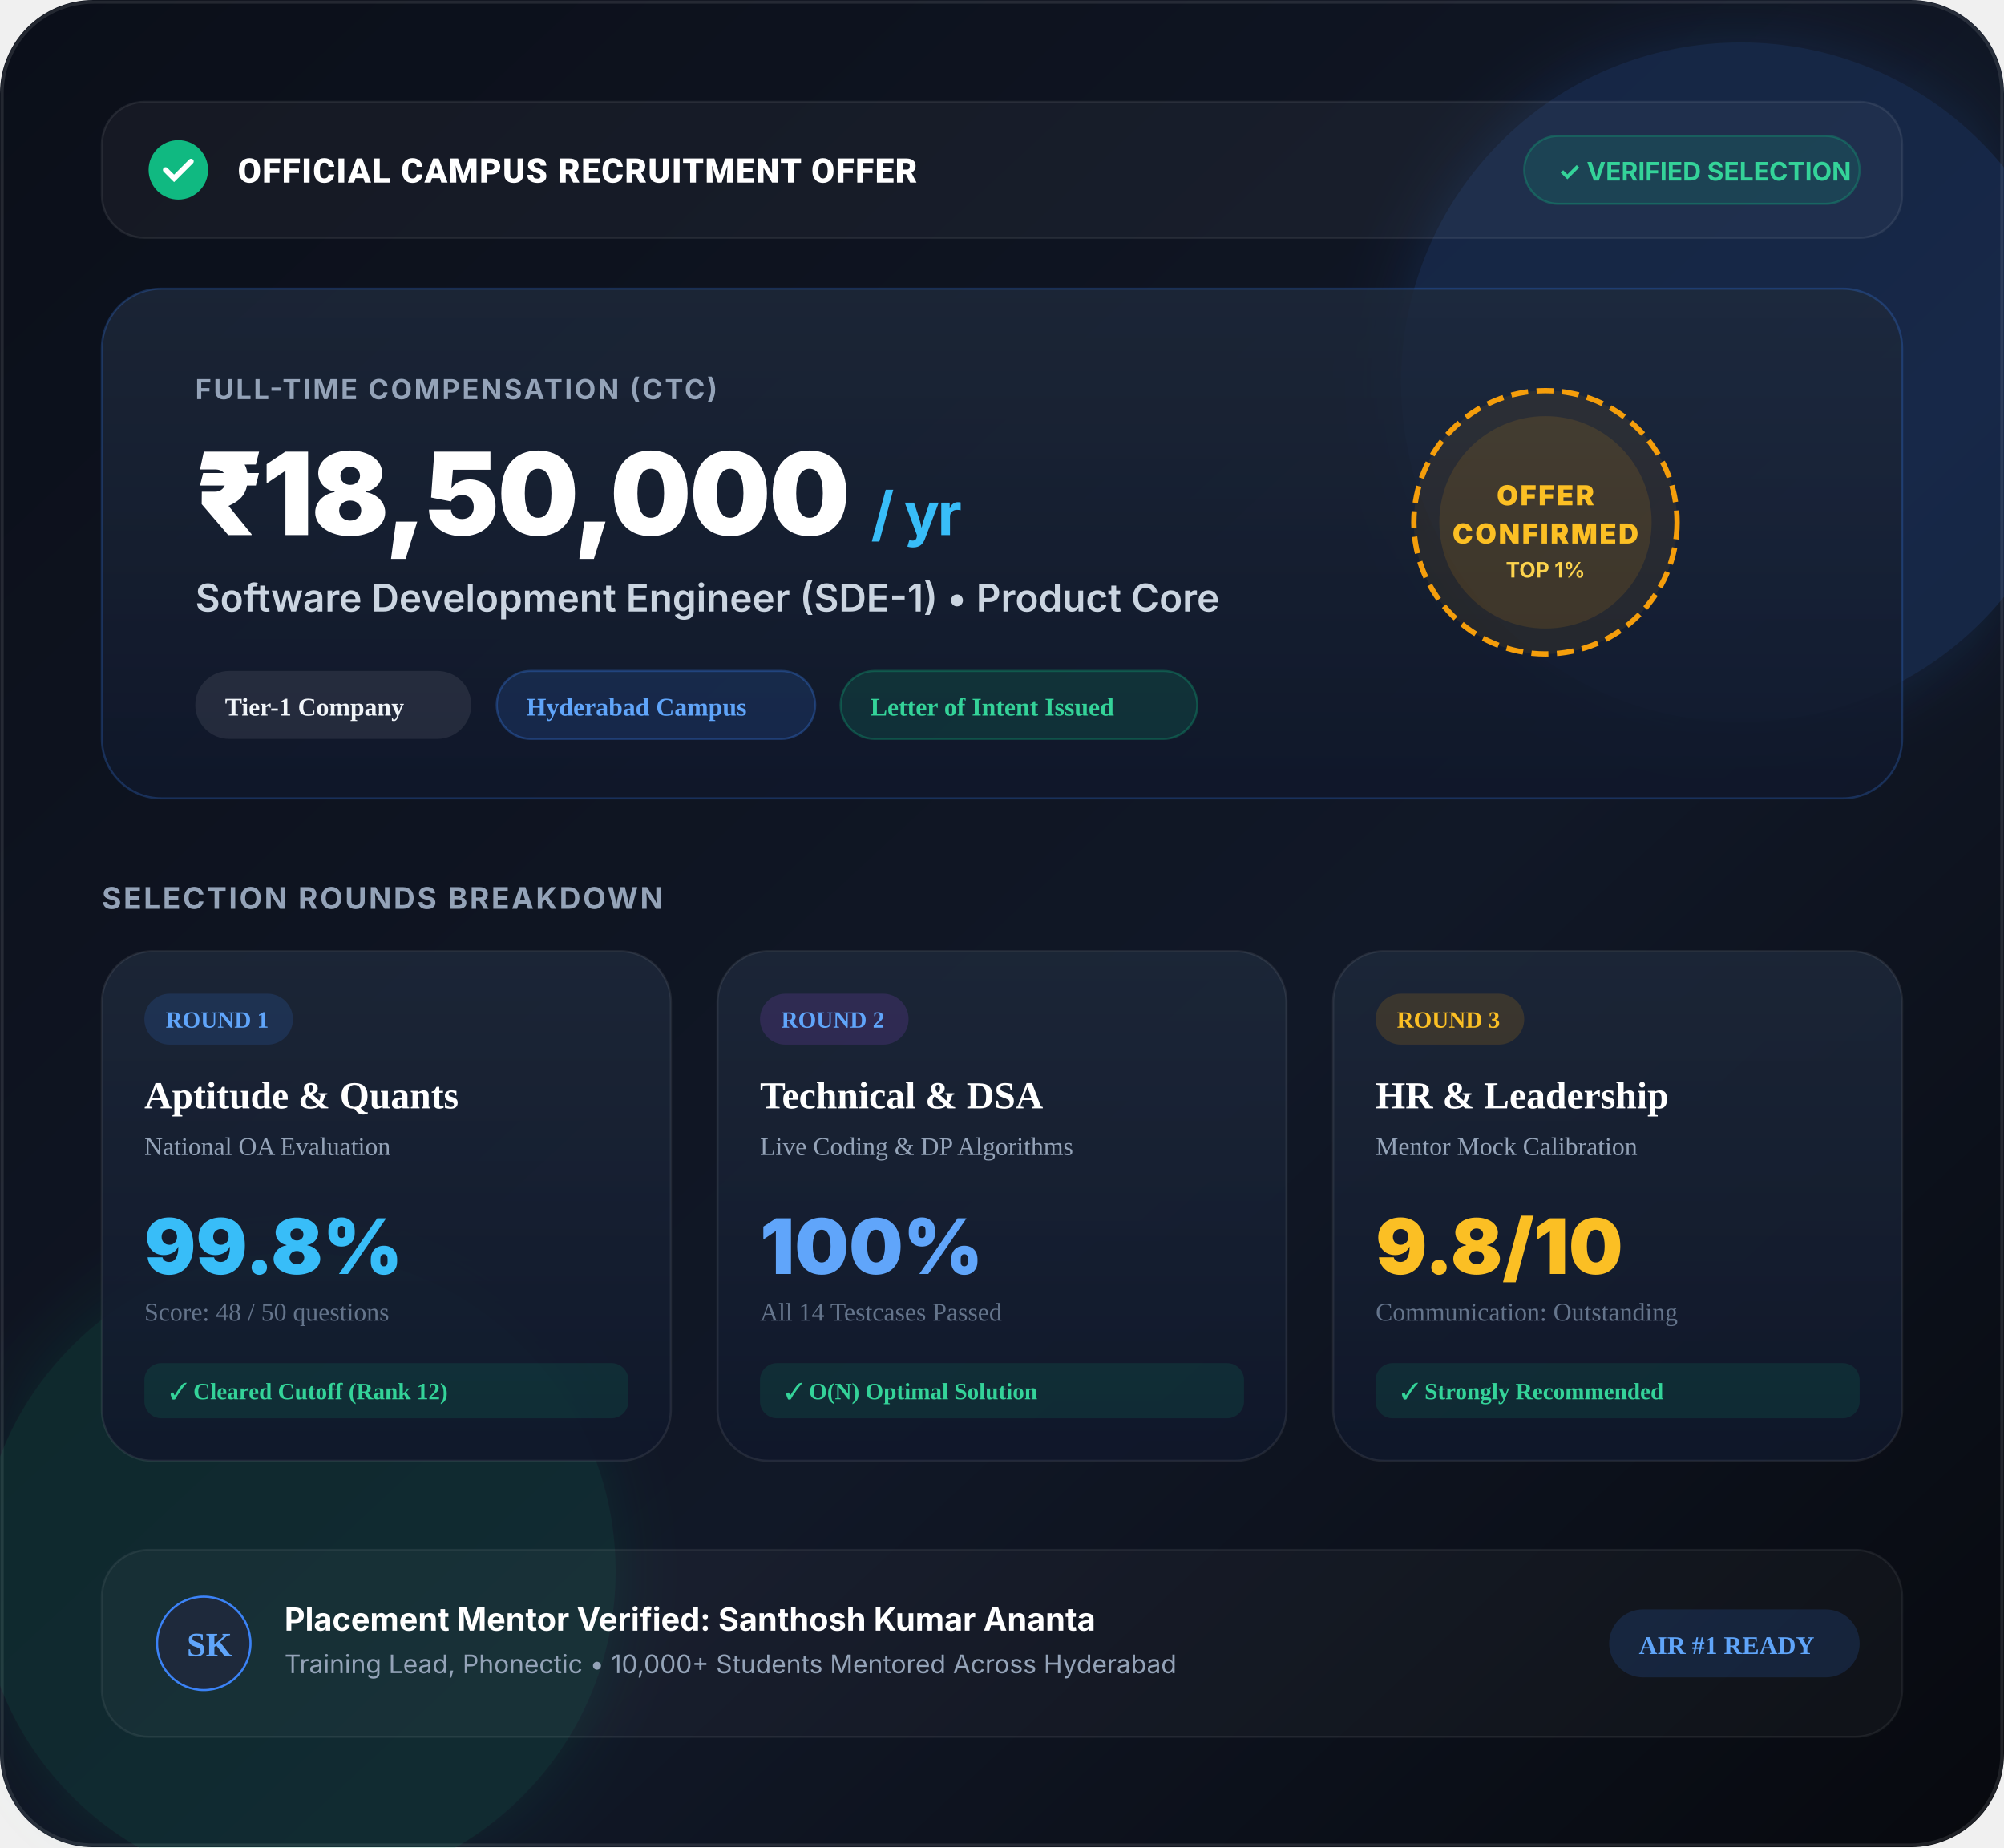
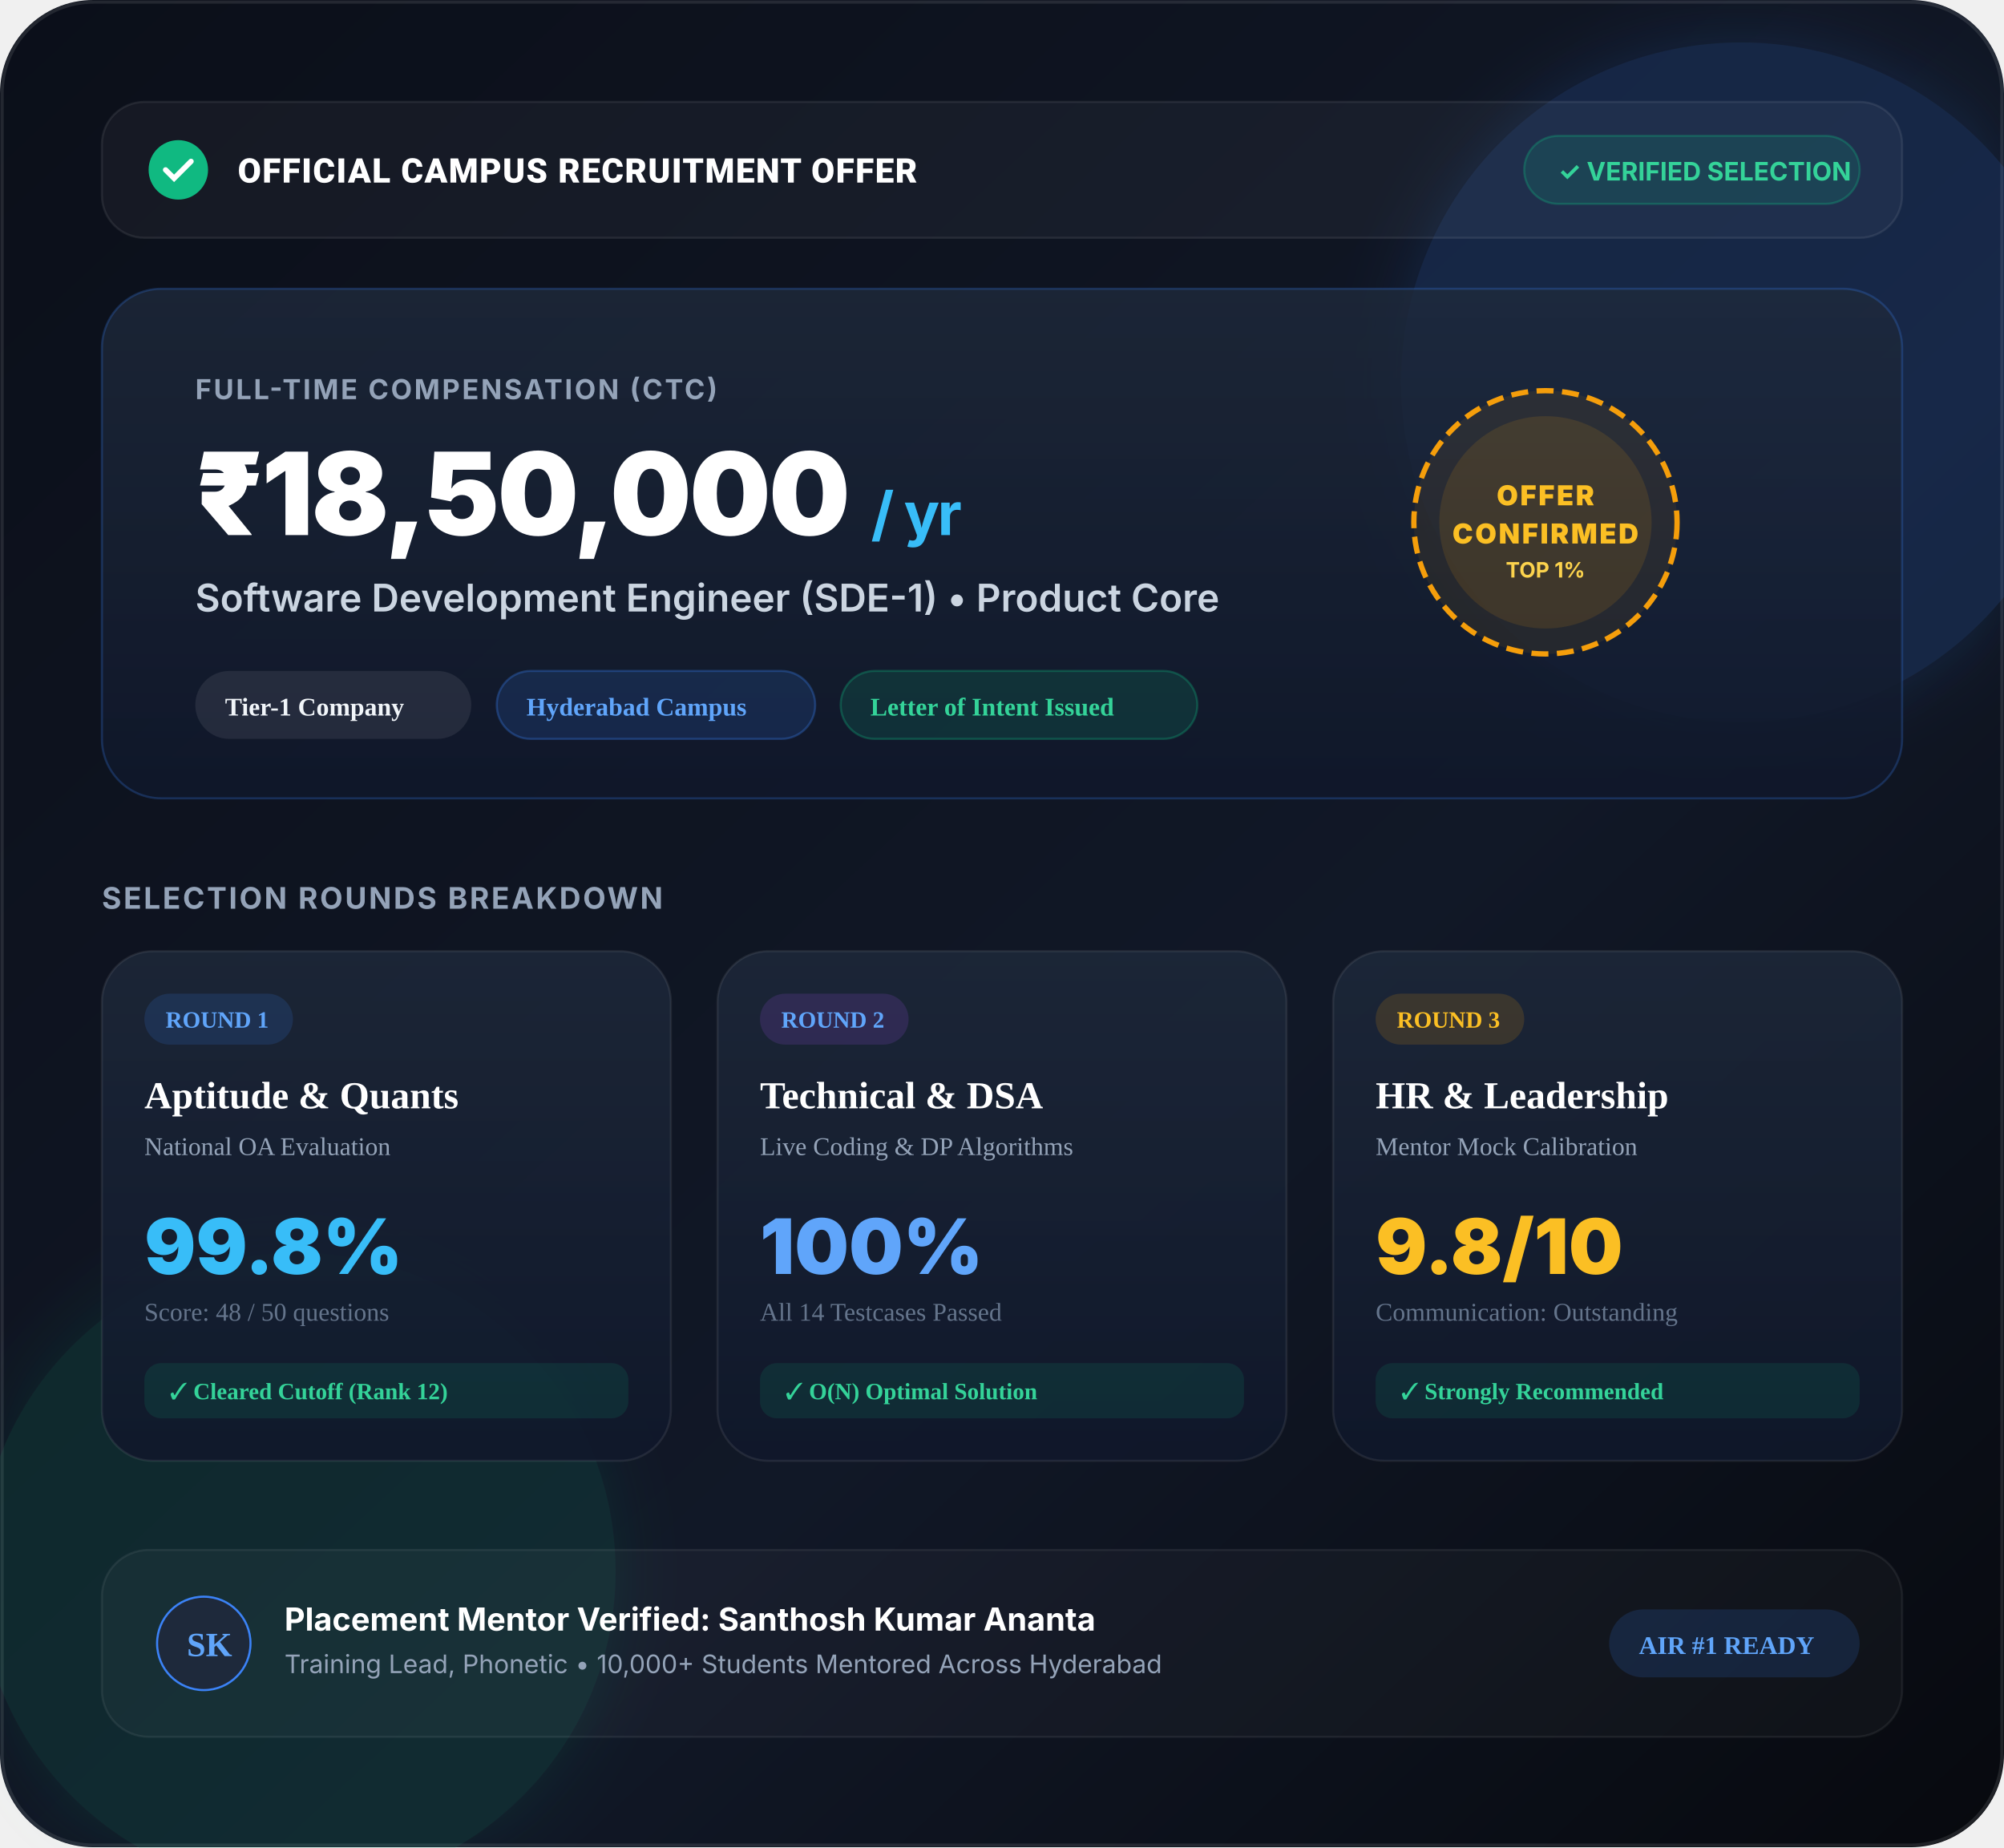
<svg xmlns="http://www.w3.org/2000/svg" viewBox="0 0 944 870" width="100%" height="100%">
  <defs>
    <linearGradient id="bgOffer" x1="0" y1="0" x2="1" y2="1">
      <stop offset="0%" stop-color="#0b0f19" />
      <stop offset="60%" stop-color="#111827" />
      <stop offset="100%" stop-color="#07090e" />
    </linearGradient>
    <linearGradient id="goldGrad" x1="0" y1="0" x2="1" y2="1">
      <stop offset="0%" stop-color="#fbbf24" />
      <stop offset="100%" stop-color="#f59e0b" />
    </linearGradient>
    <linearGradient id="accentBlue" x1="0" y1="0" x2="1" y2="0">
      <stop offset="0%" stop-color="#3b82f6" />
      <stop offset="100%" stop-color="#06b6d4" />
    </linearGradient>
    <linearGradient id="glassCard" x1="0" y1="0" x2="0" y2="1">
      <stop offset="0%" stop-color="rgba(30, 41, 59, 0.8)" />
      <stop offset="100%" stop-color="rgba(15, 23, 42, 0.9)" />
    </linearGradient>
    <filter id="softGlow" x="-20%" y="-20%" width="140%" height="140%">
      <feGaussianBlur stdDeviation="16" result="blur" />
      <feComposite in="SourceGraphic" in2="blur" operator="over" />
    </filter>
  </defs>
  <rect width="944" height="870" rx="44" fill="url(#bgOffer)" />
  <rect width="942" height="868" x="1" y="1" rx="43" fill="none" stroke="rgba(255, 255, 255, 0.1)" stroke-width="1.5" />
  <circle cx="820" cy="180" r="160" fill="#3b82f6" opacity="0.16" filter="url(#softGlow)" />
  <circle cx="140" cy="740" r="150" fill="#10b981" opacity="0.12" filter="url(#softGlow)" />
  <g transform="translate(48, 48)">
    <rect width="848" height="64" rx="20" fill="rgba(255, 255, 255, 0.04)" stroke="rgba(255, 255, 255, 0.08)" />
    <circle cx="36" cy="32" r="14" fill="#10b981" />
    <path d="M30 32 l4 4 l8 -8" stroke="#ffffff" stroke-width="2.5" fill="none" stroke-linecap="round" />
    <text x="64" y="38" fill="#ffffff" font-family="-apple-system, BlinkMacSystemFont, Roboto, sans-serif" font-size="16" font-weight="800" letter-spacing="0.5">OFFICIAL CAMPUS RECRUITMENT OFFER</text>
    <rect x="670" y="16" width="158" height="32" rx="16" fill="rgba(16, 185, 129, 0.15)" stroke="rgba(16, 185, 129, 0.3)" />
    <text x="686" y="37" fill="#34d399" font-family="-apple-system, sans-serif" font-size="12" font-weight="700">✓ VERIFIED SELECTION</text>
  </g>
  <g transform="translate(48, 136)">
    <rect width="848" height="240" rx="28" fill="url(#glassCard)" stroke="rgba(59, 130, 246, 0.25)" />
    <text x="44" y="52" fill="#94a3b8" font-family="-apple-system, sans-serif" font-size="13" font-weight="700" letter-spacing="1">FULL-TIME COMPENSATION (CTC)</text>
    <text x="44" y="116" fill="#ffffff" font-family="-apple-system, BlinkMacSystemFont, sans-serif" font-size="54" font-weight="900" letter-spacing="-1">₹18,50,000 <tspan fill="#38bdf8" font-size="28" font-weight="700">/ yr</tspan>
    </text>
    <text x="44" y="152" fill="#cbd5e1" font-family="-apple-system, sans-serif" font-size="18" font-weight="600">Software Development Engineer (SDE-1) • Product Core</text>
    <g transform="translate(44, 180)">
      <rect x="0" y="0" width="130" height="32" rx="16" fill="rgba(255, 255, 255, 0.08)" />
      <text x="14" y="21" fill="#f1f5f9" font-size="12" font-weight="700">Tier-1 Company</text>
      <rect x="142" y="0" width="150" height="32" rx="16" fill="rgba(59, 130, 246, 0.15)" stroke="rgba(59, 130, 246, 0.3)" />
      <text x="156" y="21" fill="#60a5fa" font-size="12" font-weight="700">Hyderabad Campus</text>
      <rect x="304" y="0" width="168" height="32" rx="16" fill="rgba(16, 185, 129, 0.15)" stroke="rgba(16, 185, 129, 0.3)" />
      <text x="318" y="21" fill="#34d399" font-size="12" font-weight="700">Letter of Intent Issued</text>
    </g>
    <g transform="translate(680, 110)">
      <circle cx="0" cy="0" r="62" fill="rgba(245, 158, 11, 0.08)" stroke="#f59e0b" stroke-width="2.5" stroke-dasharray="8 4" />
      <circle cx="0" cy="0" r="50" fill="rgba(245, 158, 11, 0.12)" />
      <text x="0" y="-8" text-anchor="middle" fill="#fbbf24" font-family="-apple-system, sans-serif" font-size="13" font-weight="900" letter-spacing="1">OFFER</text>
      <text x="0" y="10" text-anchor="middle" fill="#fbbf24" font-family="-apple-system, sans-serif" font-size="13" font-weight="900" letter-spacing="1">CONFIRMED</text>
      <text x="0" y="26" text-anchor="middle" fill="#fcd34d" font-family="-apple-system, sans-serif" font-size="10" font-weight="700">TOP 1%</text>
    </g>
  </g>
  <g transform="translate(48, 404)">
    <text x="0" y="24" fill="#94a3b8" font-family="-apple-system, sans-serif" font-size="14" font-weight="700" letter-spacing="1">SELECTION ROUNDS BREAKDOWN</text>
    <g transform="translate(0, 44)">
      <rect width="268" height="240" rx="24" fill="url(#glassCard)" stroke="rgba(255, 255, 255, 0.08)" />
      <rect x="20" y="20" width="70" height="24" rx="12" fill="rgba(59, 130, 246, 0.15)" />
      <text x="30" y="36" fill="#60a5fa" font-size="11" font-weight="700">ROUND 1</text>
      <text x="20" y="74" fill="#ffffff" font-size="18" font-weight="800">Aptitude &amp; Quants</text>
      <text x="20" y="96" fill="#94a3b8" font-size="12">National OA Evaluation</text>
      <text x="20" y="152" fill="#38bdf8" font-family="-apple-system, sans-serif" font-size="36" font-weight="900">99.8%</text>
      <text x="20" y="174" fill="#64748b" font-size="12">Score: 48 / 50 questions</text>
      <rect x="20" y="194" width="228" height="26" rx="8" fill="rgba(16, 185, 129, 0.12)" />
      <text x="32" y="211" fill="#34d399" font-size="11" font-weight="700">✓ Cleared Cutoff (Rank 12)</text>
    </g>
    <g transform="translate(290, 44)">
      <rect width="268" height="240" rx="24" fill="url(#glassCard)" stroke="rgba(255, 255, 255, 0.08)" />
      <rect x="20" y="20" width="70" height="24" rx="12" fill="rgba(168, 85, 247, 0.15)" />
      <text x="30" y="36" fill="#60a5fa" font-size="11" font-weight="700">ROUND 2</text>
      <text x="20" y="74" fill="#ffffff" font-size="18" font-weight="800">Technical &amp; DSA</text>
      <text x="20" y="96" fill="#94a3b8" font-size="12">Live Coding &amp; DP Algorithms</text>
      <text x="20" y="152" fill="#60a5fa" font-family="-apple-system, sans-serif" font-size="36" font-weight="900">100%</text>
      <text x="20" y="174" fill="#64748b" font-size="12">All 14 Testcases Passed</text>
      <rect x="20" y="194" width="228" height="26" rx="8" fill="rgba(16, 185, 129, 0.12)" />
      <text x="32" y="211" fill="#34d399" font-size="11" font-weight="700">✓ O(N) Optimal Solution</text>
    </g>
    <g transform="translate(580, 44)">
      <rect width="268" height="240" rx="24" fill="url(#glassCard)" stroke="rgba(255, 255, 255, 0.08)" />
      <rect x="20" y="20" width="70" height="24" rx="12" fill="rgba(245, 158, 11, 0.15)" />
      <text x="30" y="36" fill="#fbbf24" font-size="11" font-weight="700">ROUND 3</text>
      <text x="20" y="74" fill="#ffffff" font-size="18" font-weight="800">HR &amp; Leadership</text>
      <text x="20" y="96" fill="#94a3b8" font-size="12">Mentor Mock Calibration</text>
      <text x="20" y="152" fill="#fbbf24" font-family="-apple-system, sans-serif" font-size="36" font-weight="900">9.8/10</text>
      <text x="20" y="174" fill="#64748b" font-size="12">Communication: Outstanding</text>
      <rect x="20" y="194" width="228" height="26" rx="8" fill="rgba(16, 185, 129, 0.12)" />
      <text x="32" y="211" fill="#34d399" font-size="11" font-weight="700">✓ Strongly Recommended</text>
    </g>
  </g>
  <g transform="translate(48, 730)">
    <rect width="848" height="88" rx="22" fill="rgba(255, 255, 255, 0.03)" stroke="rgba(255, 255, 255, 0.07)" />
    <circle cx="48" cy="44" r="22" fill="#1e293b" stroke="#3b82f6" />
    <text x="40" y="50" fill="#60a5fa" font-size="16" font-weight="800">SK</text>
    <text x="86" y="38" fill="#ffffff" font-family="-apple-system, sans-serif" font-size="15" font-weight="700">Placement Mentor Verified: Santhosh Kumar Ananta</text>
-     <text x="86" y="58" fill="#94a3b8" font-family="-apple-system, sans-serif" font-size="12">Training Lead, Phonectic • 10,000+ Students Mentored Across Hyderabad</text>
+     <text x="86" y="58" fill="#94a3b8" font-family="-apple-system, sans-serif" font-size="12">Training Lead, Phonetic • 10,000+ Students Mentored Across Hyderabad</text>
    <rect x="710" y="28" width="118" height="32" rx="16" fill="rgba(59, 130, 246, 0.15)" />
    <text x="724" y="49" fill="#60a5fa" font-size="12" font-weight="700">AIR #1 READY</text>
  </g>
</svg>
